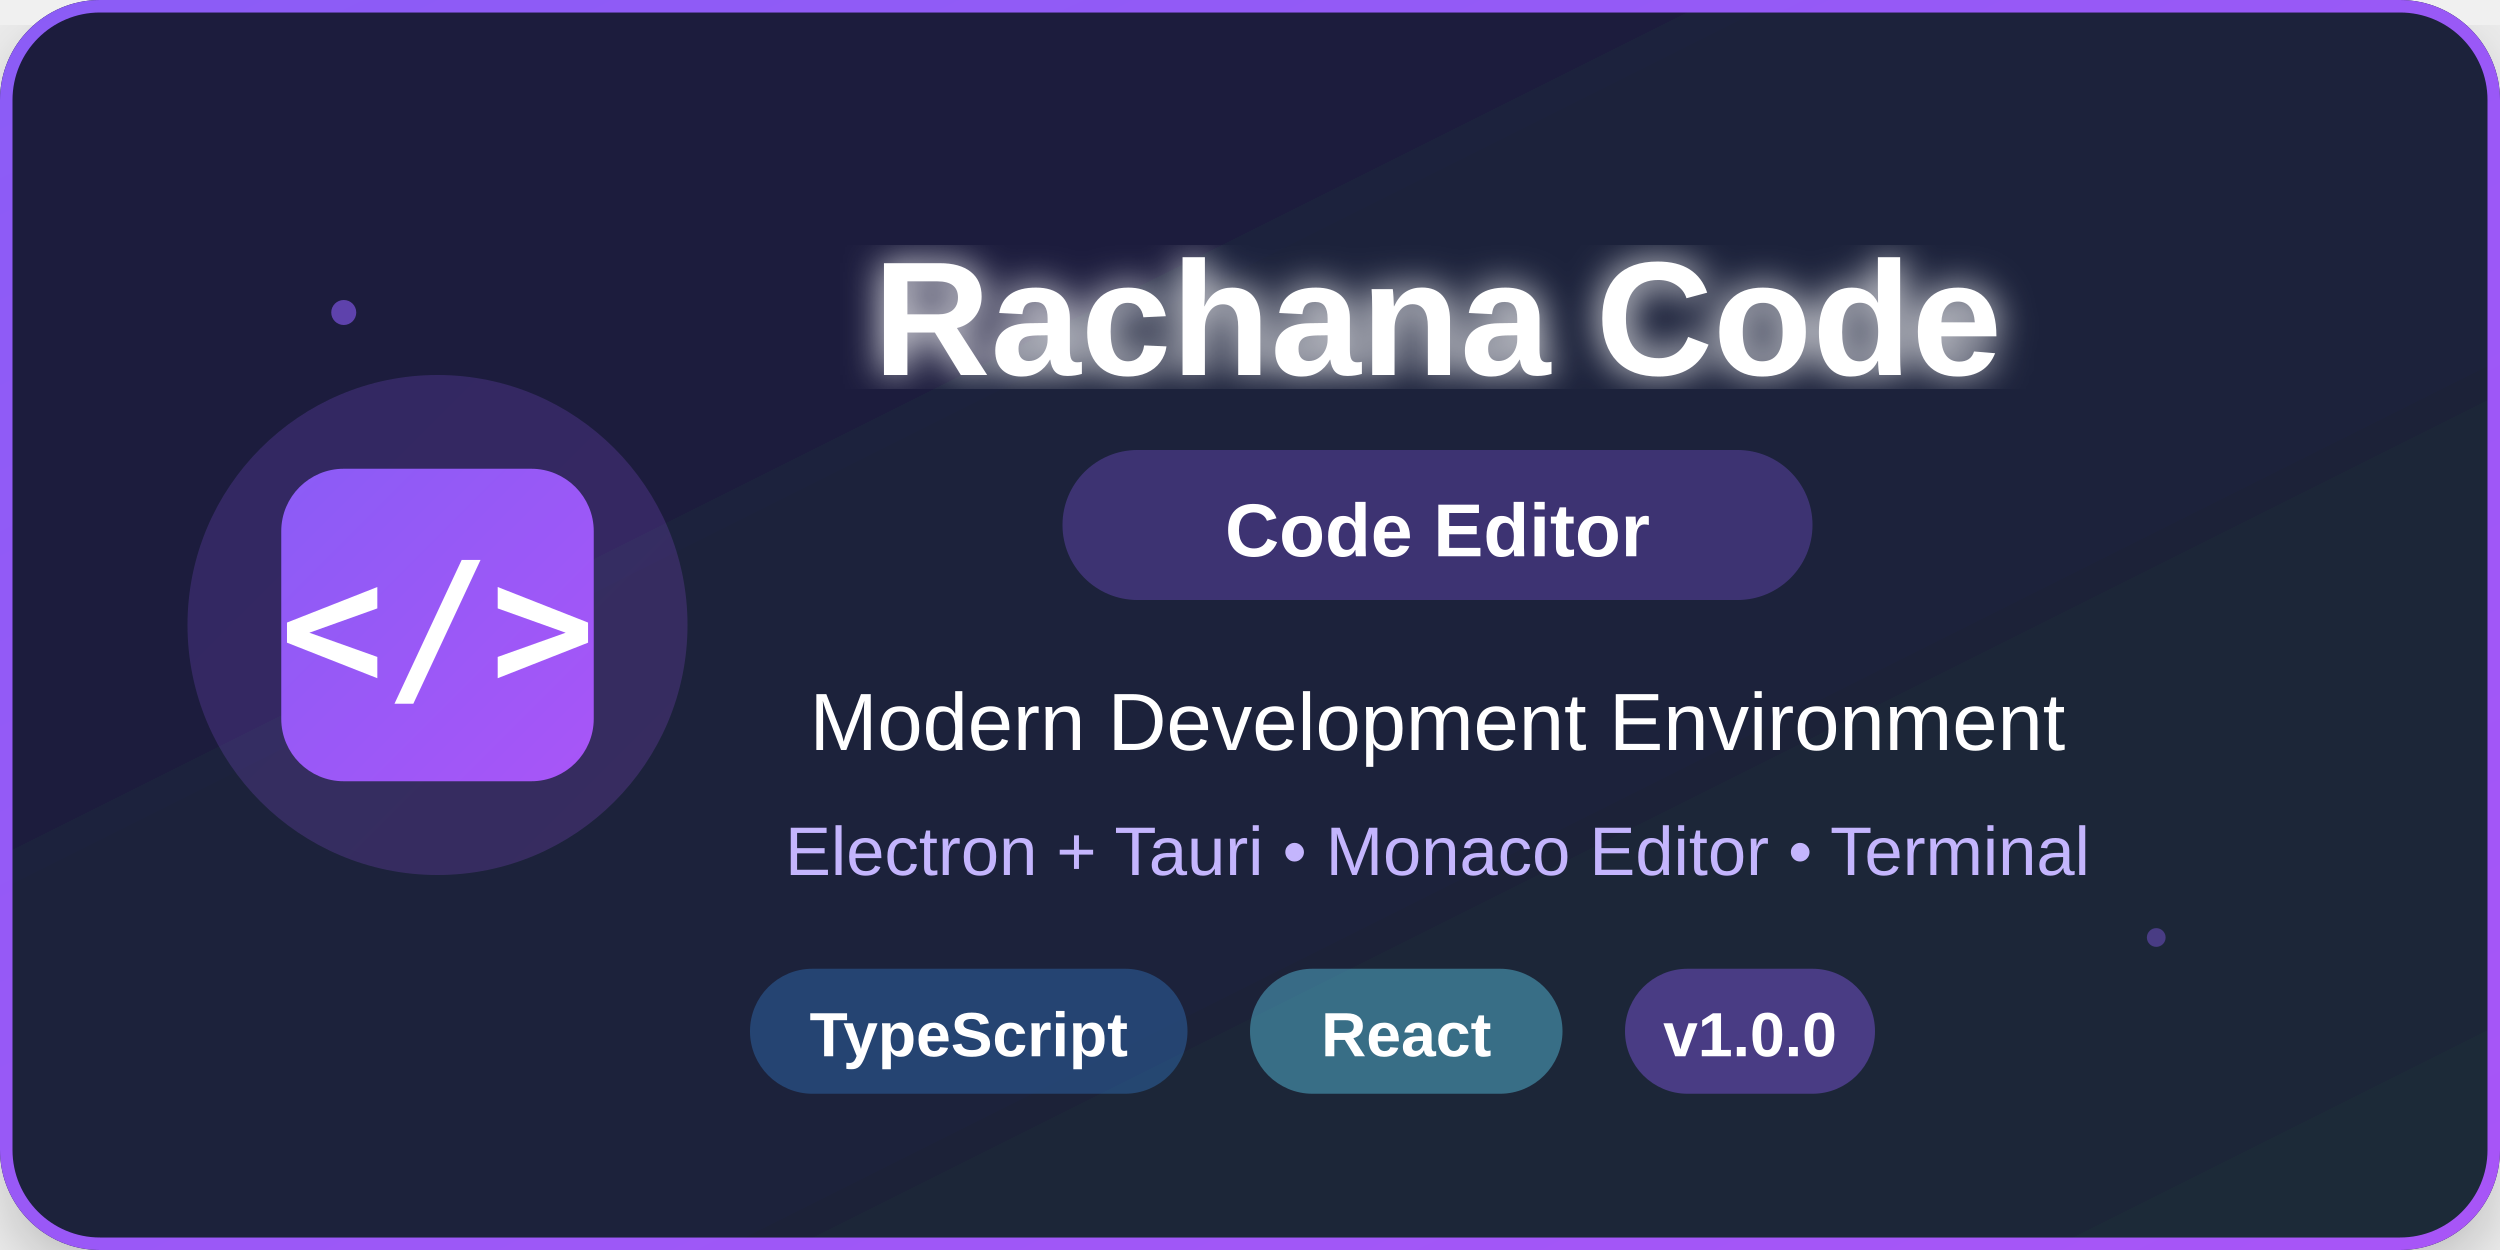
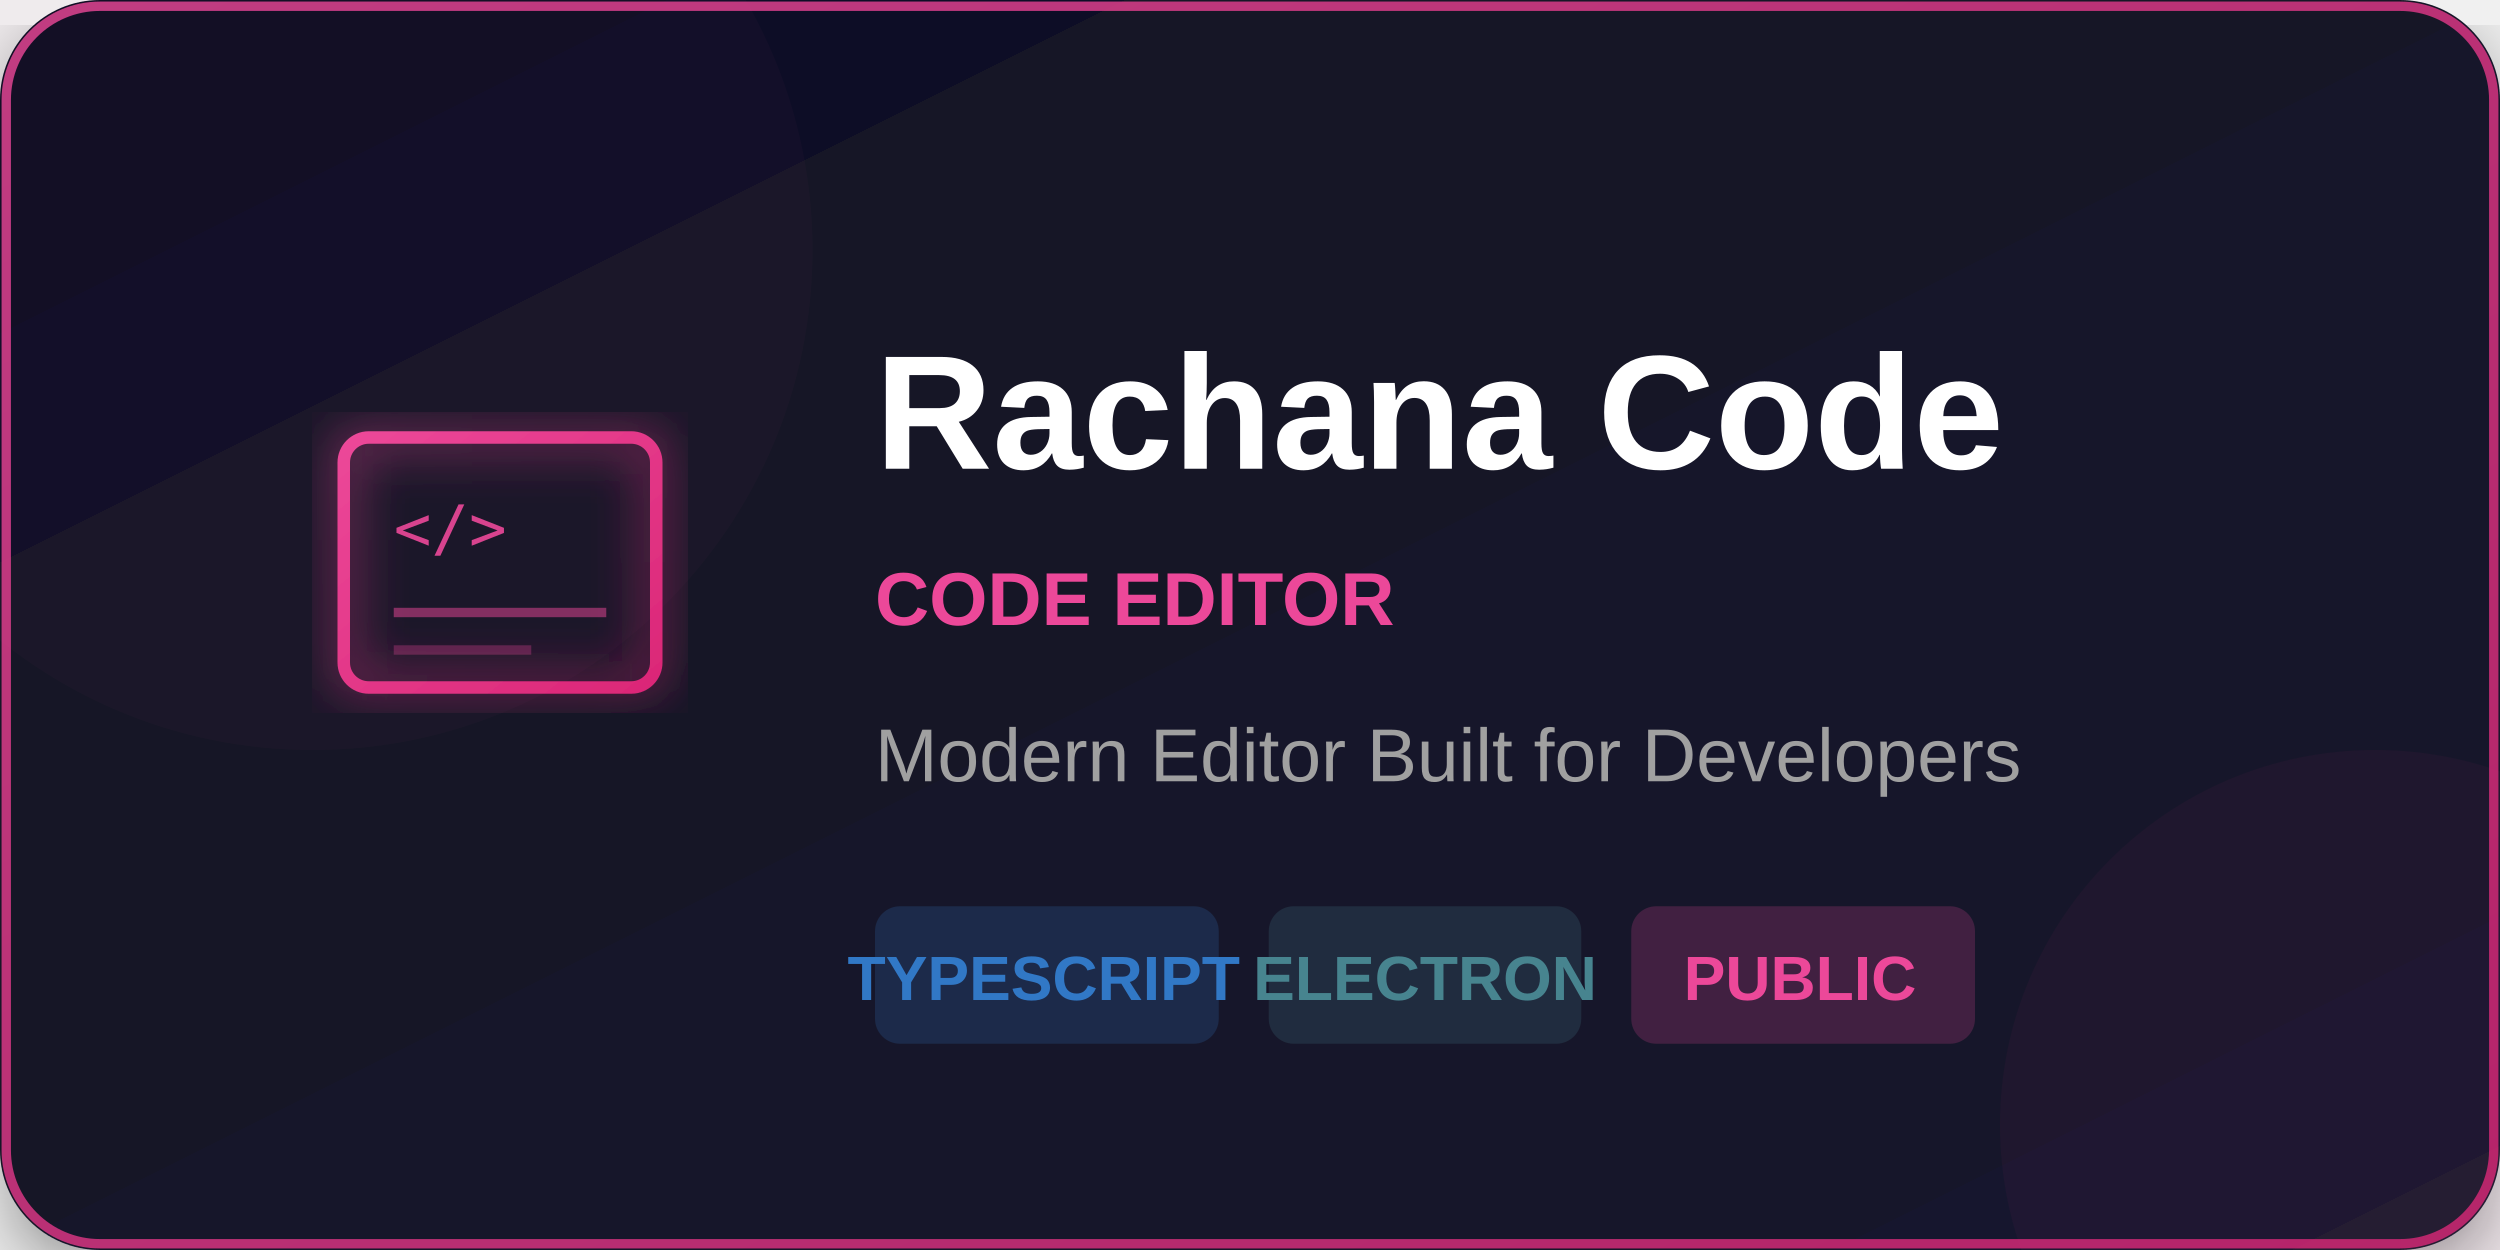
<svg xmlns="http://www.w3.org/2000/svg" viewBox="0 0 400 200" width="400" height="200">
  <defs>
    <linearGradient id="bg5" x1="0%" y1="0%" x2="100%" y2="100%">
-       <stop offset="0%" style="stop-color:#1a1a3e" />
-       <stop offset="100%" style="stop-color:#1f2a37" />
+       <stop offset="0%" style="stop-color:#0f0f23" />
+       <stop offset="100%" style="stop-color:#1a1a2e" />
    </linearGradient>
-     <linearGradient id="purple" x1="0%" y1="0%" x2="100%" y2="100%">
-       <stop offset="0%" style="stop-color:#8b5cf6" />
-       <stop offset="100%" style="stop-color:#a855f7" />
+     <linearGradient id="pink" x1="0%" y1="0%" x2="100%" y2="100%">
+       <stop offset="0%" style="stop-color:#EC4899" />
+       <stop offset="100%" style="stop-color:#DB2777" />
    </linearGradient>
    <filter id="glow5">
-       <feGaussianBlur stdDeviation="3" result="blur" />
+       <feGaussianBlur stdDeviation="4" result="blur" />
      <feMerge>
        <feMergeNode in="blur" />
        <feMergeNode in="SourceGraphic" />
      </feMerge>
    </filter>
    <filter id="shadow5">
-       <feDropShadow dx="0" dy="4" stdDeviation="8" flood-color="#000" flood-opacity="0.3" />
+       <feDropShadow dx="0" dy="4" stdDeviation="8" flood-color="#000" flood-opacity="0.5" />
    </filter>
  </defs>
  <rect width="400" height="200" fill="url(#bg5)" rx="16" filter="url(#shadow5)" />
-   <rect width="398" height="198" x="1" y="1" fill="none" stroke="url(#purple)" stroke-width="2" rx="15">
-     <animate attributeName="stroke-opacity" values="0.5;1;0.5" dur="3s" repeatCount="indefinite" />
-   </rect>
-   <circle cx="55" cy="50" r="2" fill="#8b5cf6" opacity="0.6">
-     <animate attributeName="cy" values="50;150;50" dur="4s" repeatCount="indefinite" />
-   </circle>
-   <circle cx="345" cy="150" r="1.5" fill="#8b5cf6" opacity="0.4">
-     <animate attributeName="cy" values="150;50;150" dur="5s" repeatCount="indefinite" />
-   </circle>
-   <circle cx="70" cy="100" r="40" fill="url(#purple)" opacity="0.2" />
-   <g transform="translate(45,75)">
-     <rect width="50" height="50" rx="10" fill="url(#purple)" />
-     <text x="25" y="35" text-anchor="middle" fill="#fff" font-family="monospace" font-size="28" font-weight="bold">&lt;/&gt;</text>
+   <rect width="398" height="198" x="1" y="1" fill="none" stroke="url(#pink)" stroke-width="1.5" rx="15" opacity="0.8" />
+   <circle cx="50" cy="40" r="80" fill="#EC4899" opacity="0.03" />
+   <circle cx="380" cy="180" r="60" fill="#DB2777" opacity="0.05" />
+   <g transform="translate(55,70)">
+     <rect x="0" y="0" width="50" height="40" rx="4" fill="none" stroke="url(#pink)" stroke-width="2" filter="url(#glow5)" />
+     <text x="8" y="18" fill="#EC4899" font-family="monospace" font-size="10" opacity="0.9">&lt;/&gt;</text>
+     <line x1="8" y1="28" x2="42" y2="28" stroke="#EC4899" stroke-width="1.5" opacity="0.5" />
+     <line x1="8" y1="34" x2="30" y2="34" stroke="#EC4899" stroke-width="1.5" opacity="0.3" />
  </g>
-   <text x="230" y="60" text-anchor="middle" fill="#fff" font-family="Arial, sans-serif" font-size="26" font-weight="bold" filter="url(#glow5)">Rachana Code</text>
-   <rect x="170" y="72" width="120" height="24" rx="12" fill="#8b5cf6" opacity="0.3" />
-   <text x="230" y="89" text-anchor="middle" fill="#fff" font-family="Arial, sans-serif" font-size="12" font-weight="bold">Code Editor</text>
-   <text x="230" y="120" text-anchor="middle" fill="#fff" font-family="Arial, sans-serif" font-size="13">Modern Development Environment</text>
-   <text x="230" y="140" text-anchor="middle" fill="#c4b5fd" font-family="Arial, sans-serif" font-size="11">Electron + Tauri • Monaco Editor • Terminal</text>
-   <rect x="120" y="155" width="70" height="20" rx="10" fill="#3178C6" opacity="0.4" />
-   <text x="155" y="169" text-anchor="middle" fill="#fff" font-family="Arial, sans-serif" font-size="10" font-weight="bold">TypeScript</text>
-   <rect x="200" y="155" width="50" height="20" rx="10" fill="#61DAFB" opacity="0.4" />
-   <text x="225" y="169" text-anchor="middle" fill="#fff" font-family="Arial, sans-serif" font-size="10" font-weight="bold">React</text>
-   <rect x="260" y="155" width="40" height="20" rx="10" fill="#8b5cf6" opacity="0.4" />
-   <text x="280" y="169" text-anchor="middle" fill="#fff" font-family="Arial, sans-serif" font-size="10" font-weight="bold">v1.0.0</text>
+   <text x="140" y="75" fill="#ffffff" font-family="Arial, sans-serif" font-size="26" font-weight="bold">Rachana Code</text>
+   <text x="140" y="100" fill="#EC4899" font-family="Arial, sans-serif" font-size="12" font-weight="600">CODE EDITOR</text>
+   <text x="140" y="125" fill="#a0a0a0" font-family="Arial, sans-serif" font-size="12">Modern Editor Built for Developers</text>
+   <rect x="140" y="145" width="55" height="22" rx="4" fill="#3178C6" opacity="0.2" />
+   <text x="167" y="160" text-anchor="middle" fill="#3178C6" font-family="Arial, sans-serif" font-size="10" font-weight="600">TYPESCRIPT</text>
+   <rect x="203" y="145" width="50" height="22" rx="4" fill="#47848F" opacity="0.2" />
+   <text x="228" y="160" text-anchor="middle" fill="#47848F" font-family="Arial, sans-serif" font-size="10" font-weight="600">ELECTRON</text>
+   <rect x="261" y="145" width="55" height="22" rx="4" fill="#EC4899" opacity="0.2" />
+   <text x="288" y="160" text-anchor="middle" fill="#EC4899" font-family="Arial, sans-serif" font-size="10" font-weight="600">PUBLIC</text>
</svg>
